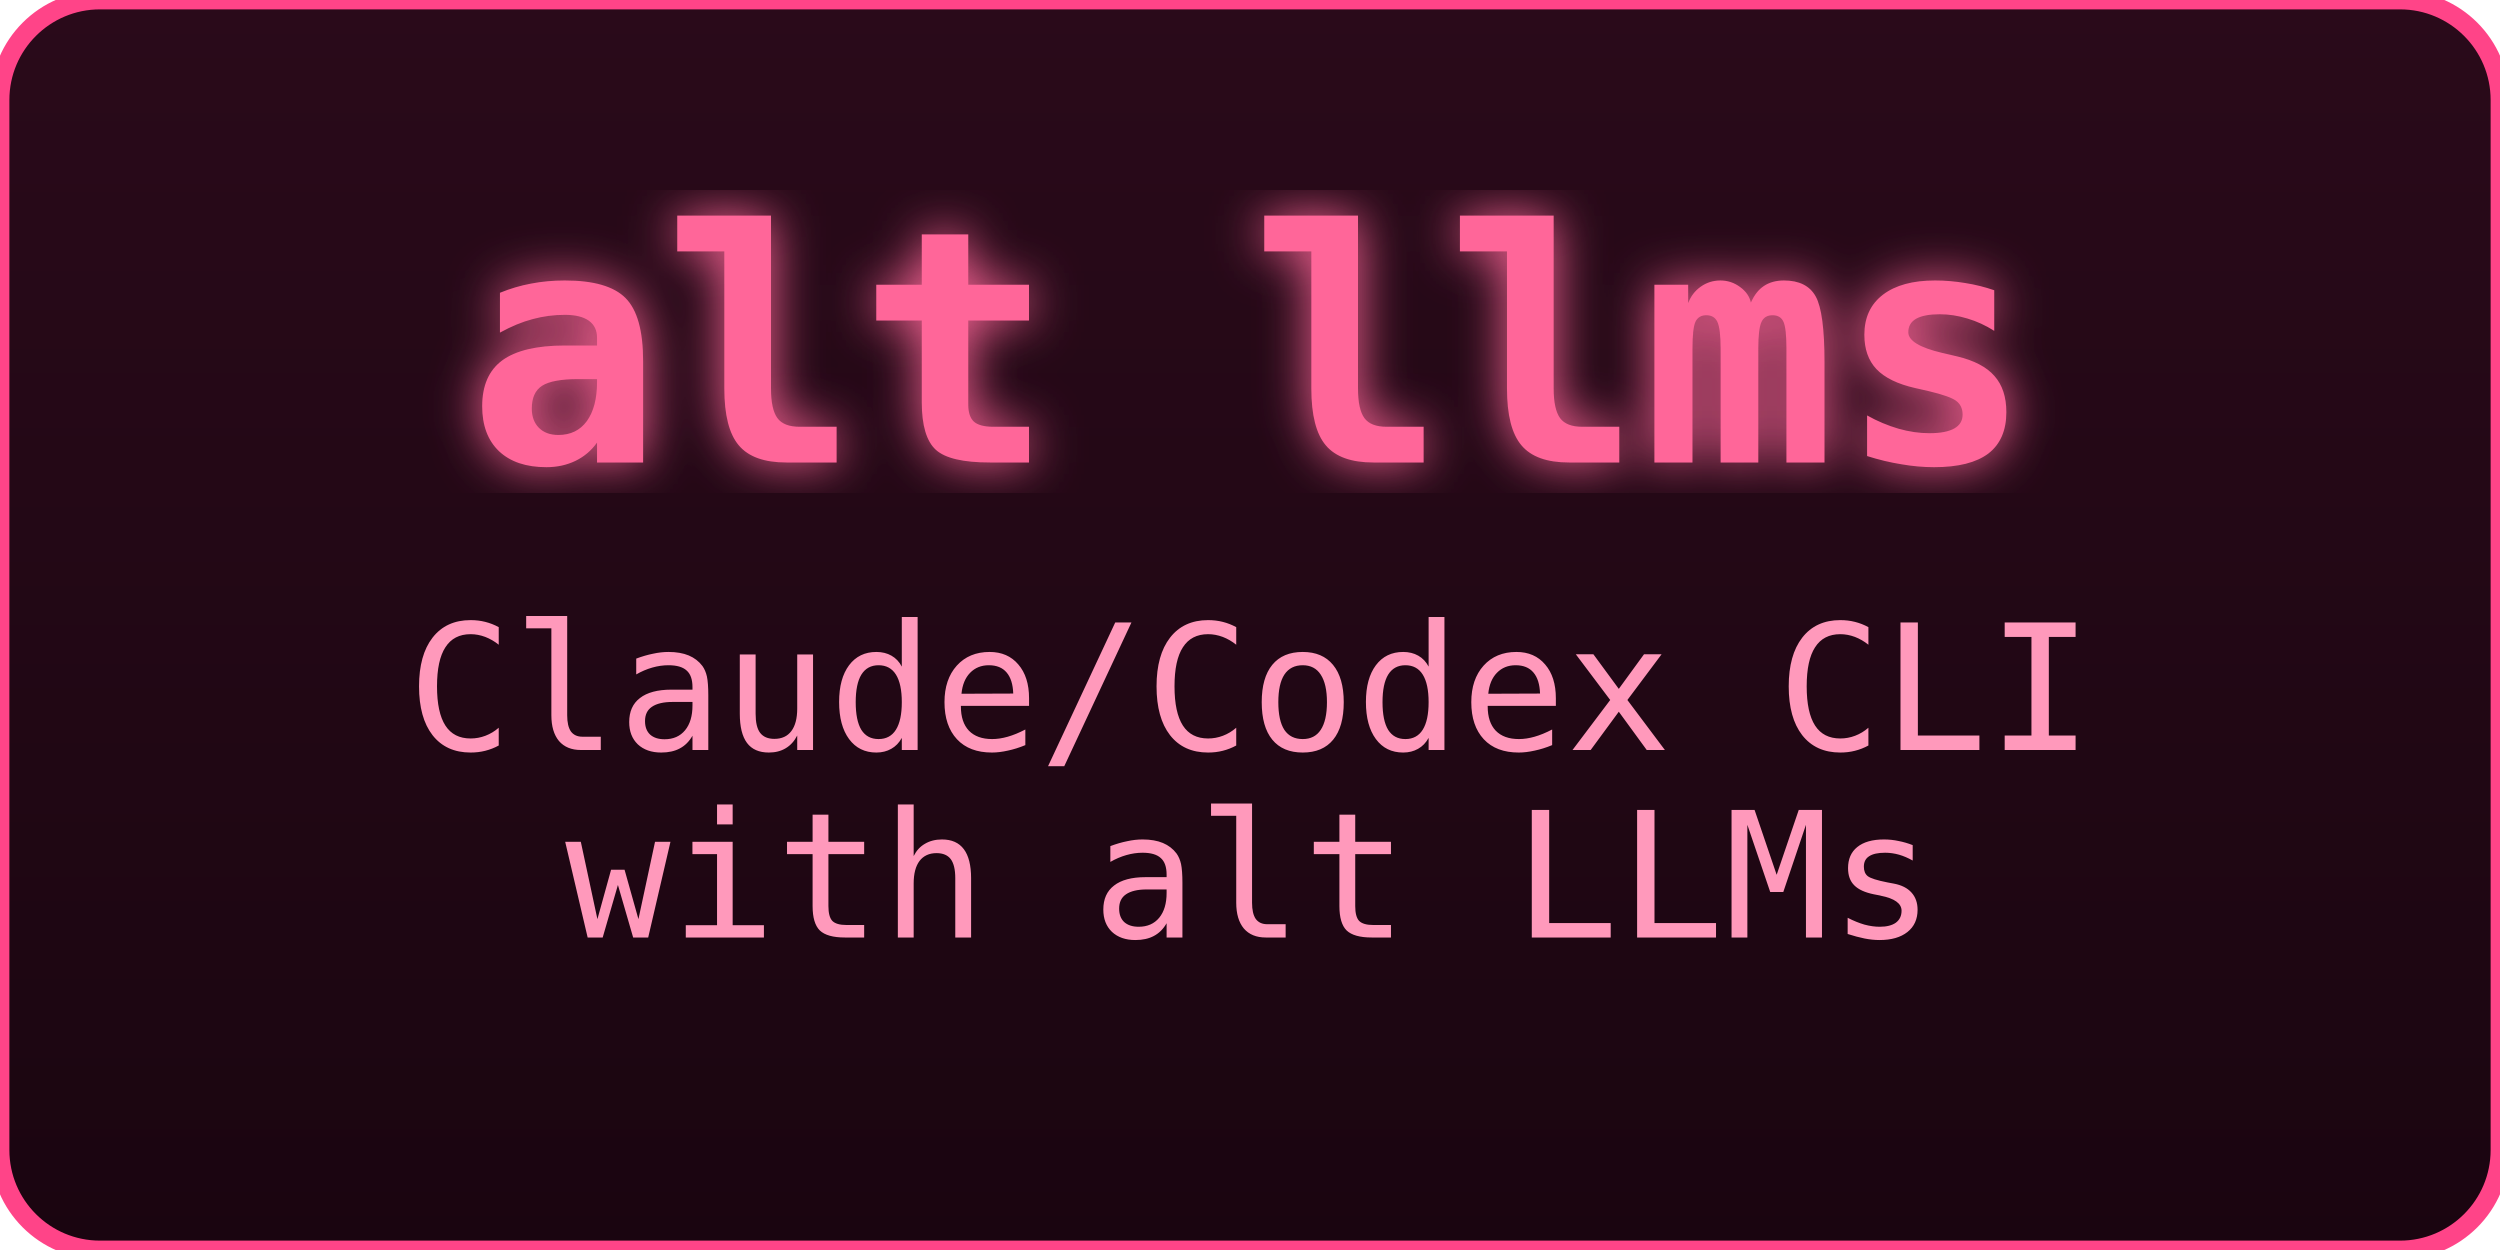
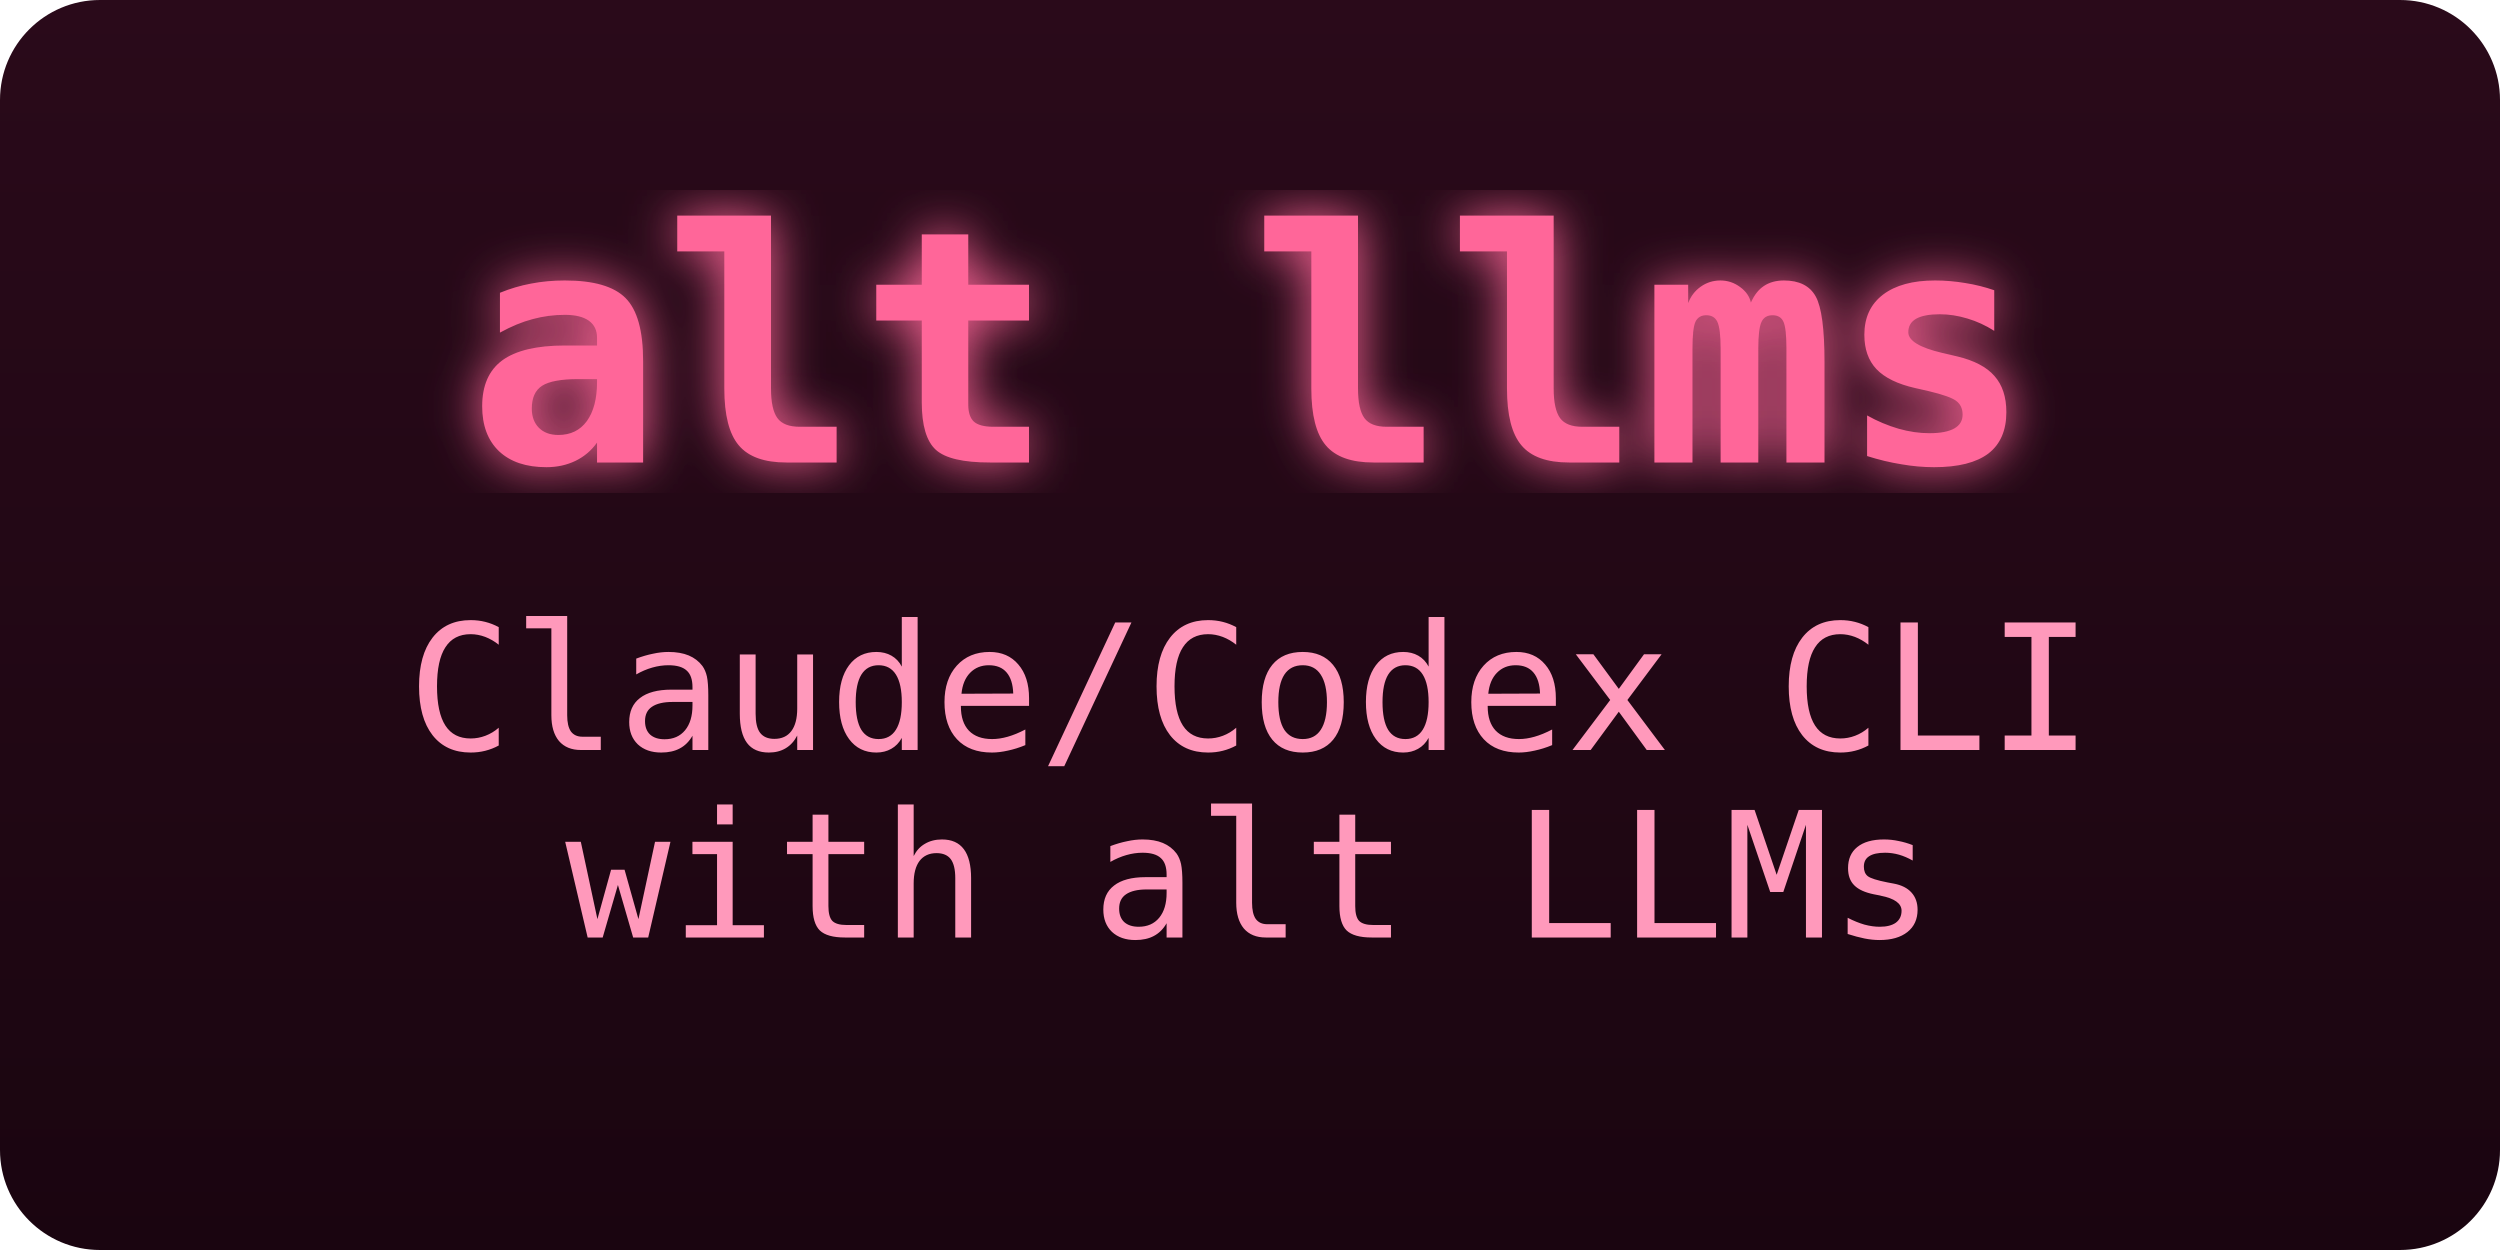
<svg xmlns="http://www.w3.org/2000/svg" width="200" height="100">
  <defs>
    <filter id="glow">
      <feGaussianBlur stdDeviation="2" result="coloredBlur" />
      <feMerge>
        <feMergeNode in="coloredBlur" />
        <feMergeNode in="SourceGraphic" />
      </feMerge>
    </filter>
    <linearGradient id="bg" x1="0%" y1="0%" x2="0%" y2="100%">
      <stop offset="0%" style="stop-color:#2a0a1a" />
      <stop offset="100%" style="stop-color:#1a0510" />
    </linearGradient>
  </defs>
-   <rect width="200" height="100" rx="8" fill="url(#bg)" stroke="#ff4488" stroke-width="1.5" />
+   <rect width="200" height="100" rx="8" fill="url(#bg)" />
  <text x="100" y="37" font-family="monospace" font-size="26" font-weight="bold" fill="#ff6699" text-anchor="middle" filter="url(#glow)">alt llms</text>
  <text x="100" y="60" font-family="monospace" font-size="14" fill="#ff99bb" text-anchor="middle">Claude/Codex CLI</text>
  <text x="100" y="75" font-family="monospace" font-size="14" fill="#ff99bb" text-anchor="middle">with alt LLMs</text>
</svg>
